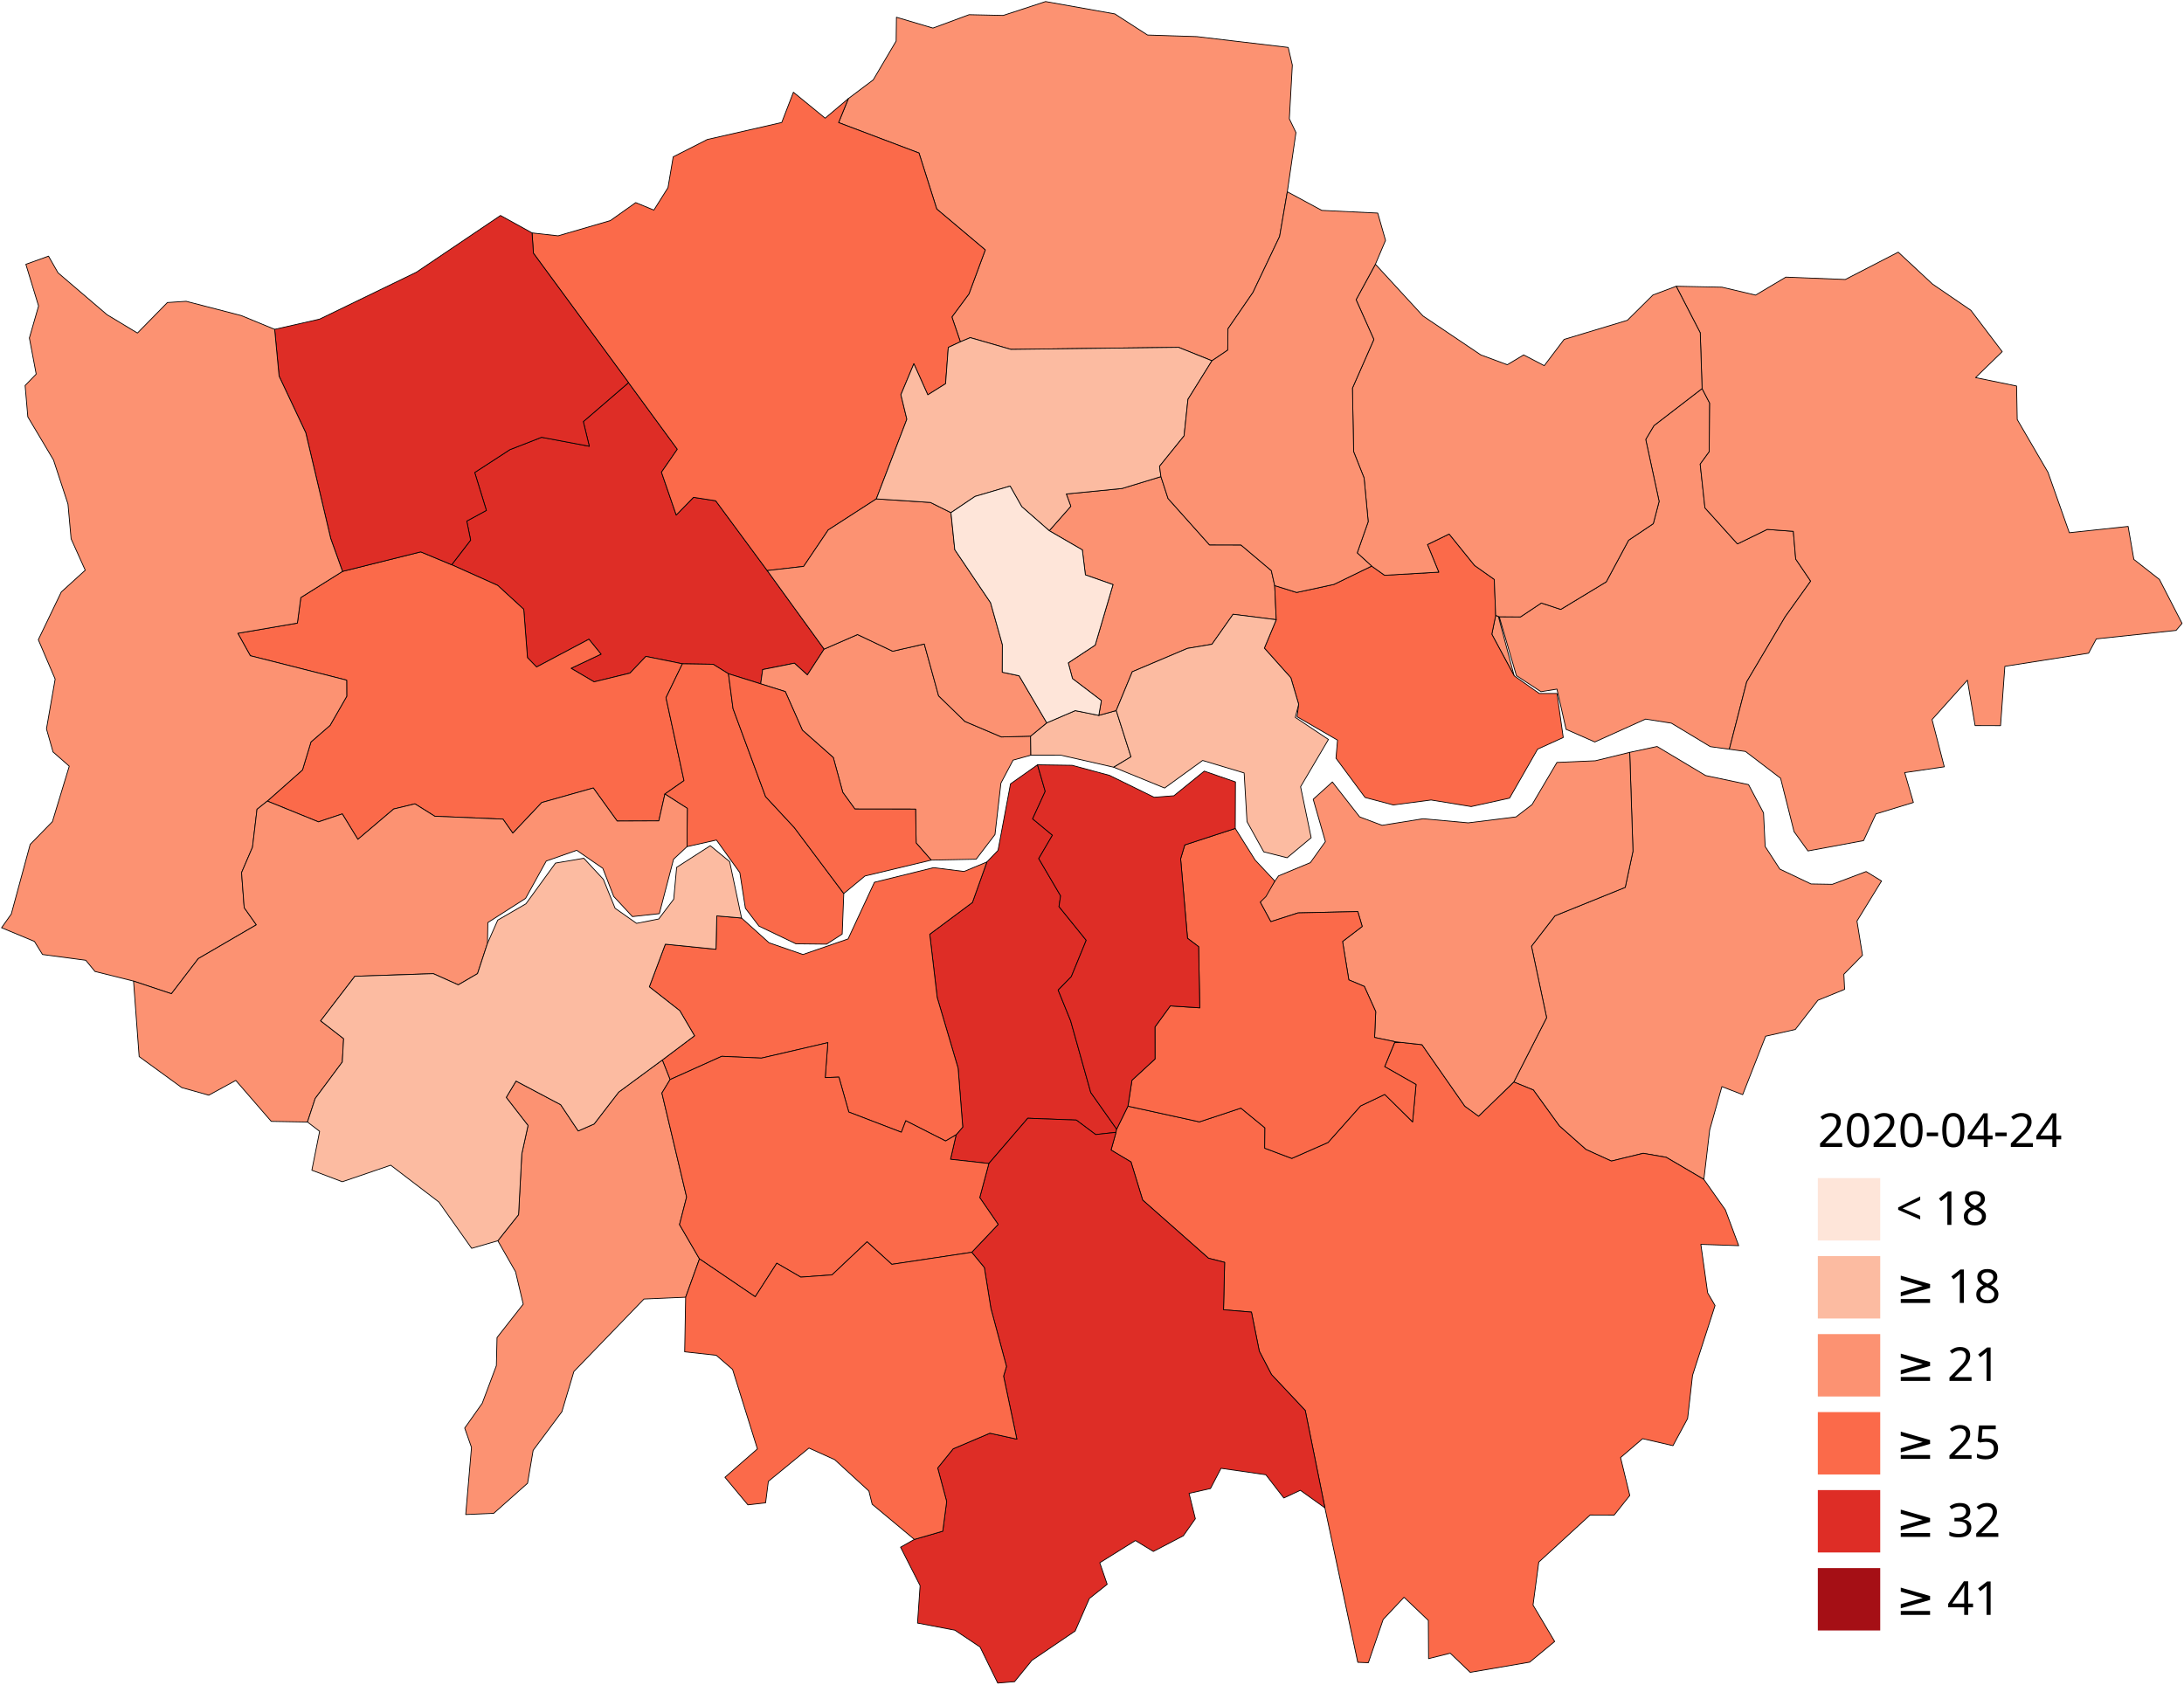
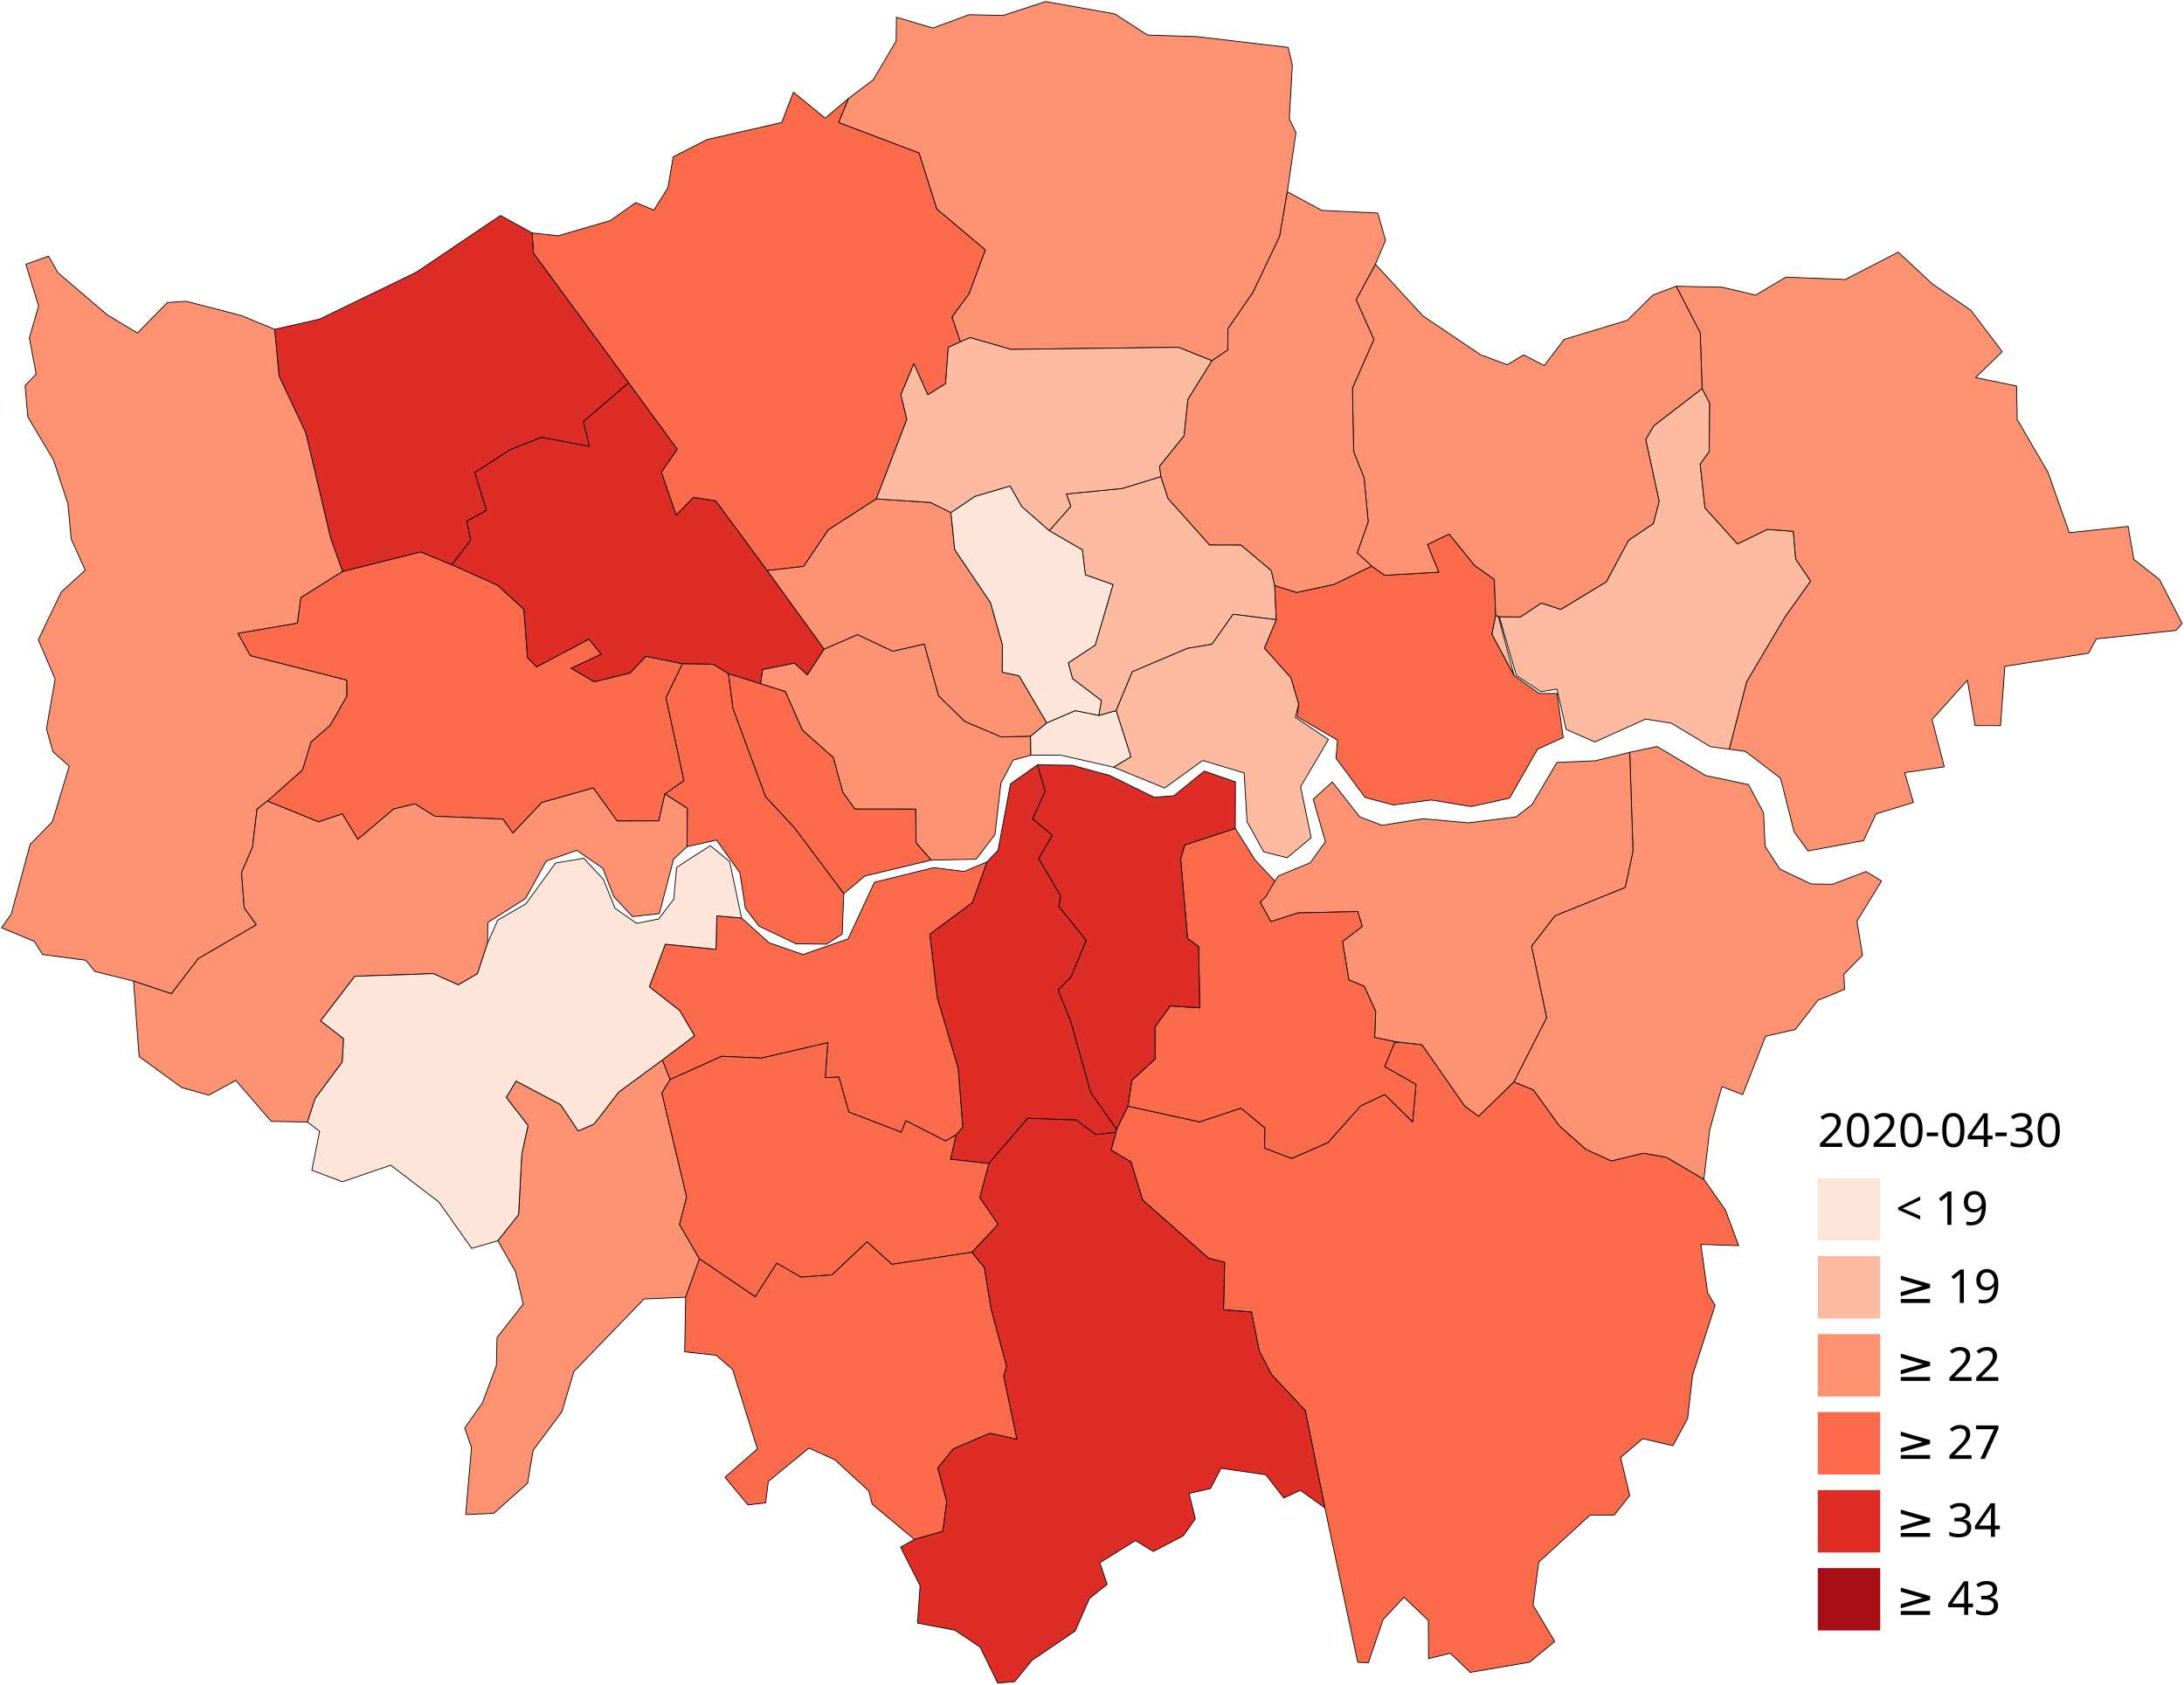
<svg xmlns="http://www.w3.org/2000/svg" version="1.1" baseProfile="tiny" width="1400" height="1080" stroke-linecap="round" stroke-linejoin="round">
  <g id="g1003" transform="translate(1145.275,-14.7215)">
    <g id="g979">
      <path fill="#fcbba1" d="M20 820H60V860H20z" />
      <path fill="#fc9272" d="M20 870H60V910H20z" />
      <path fill="#fb6a4a" d="M20 920H60V960H20z" />
      <path fill="#de2d26" d="M20 970H60V1010H20z" />
      <path fill="#fee5d9" d="M20 770H60V810H20z" />
      <path fill="#a50f15" d="M20 1020H60V1060H20z" />
    </g>
    <g id="g971" font-size="30px" font-family="Verdana" fill="#000">
      <text id="text907" y="1050" x="70" xml:space="preserve">
-         <tspan y="1050" x="70" id="tspan905">≥ 41</tspan>
+         <tspan y="1050" x="70" id="tspan905">≥ 43</tspan>
      </text>
      <text xml:space="preserve" x="70" y="1000" id="text921">
-         <tspan id="tspan919" x="70" y="1000">≥ 32</tspan>
+         <tspan id="tspan919" x="70" y="1000">≥ 34</tspan>
      </text>
      <text id="text925" y="950" x="70" xml:space="preserve">
-         <tspan y="950" x="70" id="tspan923">≥ 25</tspan>
+         <tspan y="950" x="70" id="tspan923">≥ 27</tspan>
      </text>
      <text xml:space="preserve" x="70" y="900" id="text929">
-         <tspan id="tspan927" x="70" y="900">≥ 21</tspan>
+         <tspan id="tspan927" x="70" y="900">≥ 22</tspan>
      </text>
      <text id="text933" y="850" x="70" xml:space="preserve">
-         <tspan y="850" x="70" id="tspan931">≥ 18</tspan>
+         <tspan y="850" x="70" id="tspan931">≥ 19</tspan>
      </text>
      <text xml:space="preserve" x="70" y="800" id="text937">
-         <tspan id="tspan935" x="70" y="800">&lt; 18</tspan>
+         <tspan id="tspan935" x="70" y="800">&lt; 19</tspan>
      </text>
      <text id="text941" y="750" x="20" xml:space="preserve">
-         <tspan y="750" x="20" id="tspan939">2020-04-24</tspan>
+         <tspan y="750" x="20" id="tspan939">2020-04-30</tspan>
      </text>
    </g>
  </g>
  <g id="layer" stroke="#000" stroke-width=".5">
    <path d="M 491.81 365.79 528.29 416.136 517.533 432.682 509.221 425.157 488.88 429.254 487.62 438.405 466.952 431.947 457.142 425.863 437.446 425.555 414.047 420.808 403.812 431.519 380.834 437.13 366.072 428.443 385.276 419.377 377.509 409.805 343.963 427.603 338.123 421.616 335.737 390.626 319.032 375.298 289.531 362.062 301.685 346.267 299.207 334.068 311.785 327.224 304.3 302.916 326.829 288.28 347.182 280.336 377.752 286.089 373.92 270.289 402.913 245.319 434.18 288.01 424.021 302.73 433.48 330.185 444.566 318.829 458.771 321.028 491.81 365.79 Z" style="fill:#de2d26" />
    <path d="M 825.776 30.396 828.418 41.733 826.499 76.164 830.74 84.978 825.209 122.946 820.27 151.573 803.189 187.472 787.175 210.76 787.002 224.445 776.888 231.286 755.462 222.673 648.056 224.001 621.938 216.465 615.61 219.123 610.189 203.204 621.117 188.444 631.581 160.214 600.476 134.01 589.099 98.097 537.565 78.591 543.829 63.184 559.756 51.196 574.447 26.315 574.636 11.05 598.036 17.991 621.218 9.419 643.082 9.9 670.261 1 714.639 8.915 735.604 22.462 767.295 23.477 825.776 30.396 Z" style="fill:#fc9272" />
    <path d="M 715.804 723.889 715.403 725.912 702.352 727.352 689.937 718.072 658.842 716.886 633.878 745.917 609.306 743.192 612.913 727.499 617.144 722.566 614.169 684.807 600.779 639.551 595.994 598.929 623.345 578.55 632.624 552.592 639.758 545.156 647.763 502.525 665.068 490.301 670.011 507.321 661.949 524.947 674.636 535.457 665.86 550.426 679.868 574.306 678.838 581.212 696.301 602.807 686.761 626.076 678.308 634.734 686.311 654.423 699.214 700.409 715.804 723.889 Z" style="fill:#de2d26" />
    <path d="M 612.913 727.499 606.161 731.478 580.641 718.505 577.797 725.865 544.095 712.921 537.764 690.522 528.981 690.844 530.676 668.433 488.101 678.342 462.686 677.181 429.531 692.109 424.55 679.552 445.197 664.023 435.758 647.946 416.229 632.652 426.499 605.304 458.976 608.564 459.456 587.167 475.362 588.536 492.964 604.388 514.72 611.921 543.643 601.936 560.533 565.616 598.498 556.235 617.973 558.695 632.624 552.592 623.345 578.55 595.994 598.929 600.779 639.551 614.169 684.807 617.144 722.566 612.913 727.499 Z" style="fill:#fb6a4a" />
    <path d="M 660.636 471.935 660.814 484.134 649.421 487.312 641.61 502.075 637.819 535.003 625.745 550.826 596.93 551.411 587.288 540.425 586.92 518.72 548.025 518.676 540.258 507.989 534.17 485.667 514.353 468.104 503.395 443.366 487.62 438.405 488.88 429.254 509.221 425.157 517.533 432.682 528.29 416.136 549.685 406.805 572.235 417.496 592.496 412.862 601.669 446.097 618.507 462.491 641.934 472.451 660.636 471.935 Z" style="fill:#fc9272" />
    <path d="M 1181.964 624.581 1182.441 634.279 1165.321 641.262 1150.836 659.995 1131.814 664.311 1117.111 701.783 1103.776 696.616 1095.961 724.373 1092.222 756.112 1068.103 741.943 1053.328 739.365 1032.943 744.342 1016.593 736.891 999.597 721.828 982.918 698.788 970.386 693.652 991.424 652.41 981.71 606.594 996.769 587.11 1041.82 568.87 1046.782 545.669 1044.691 482.324 1062.23 478.571 1093.359 497.193 1120.869 503.015 1130.477 521.131 1131.517 542.662 1140.913 557.158 1160.91 566.688 1174.565 566.922 1196.245 558.741 1206.121 564.807 1190.366 590.479 1193.912 612.396 1181.964 624.581 Z" style="fill:#fc9272" />
-     <path d="M 704.36 458.633 715.538 455.502 725.001 485.19 713.915 491.857 680.028 484.148 660.814 484.134 660.636 471.935 671.003 463.407 689.238 455.574 704.36 458.633 Z" style="fill:#fcbba1" />
-     <path d="M 1108.549 480.323 1096.357 478.673 1071.421 463.619 1054.852 461.009 1022.315 475.676 1003.903 467.565 998.043 441.786 987.784 443.427 972.044 433.11 961.067 395.406 974.646 395.516 988.034 386.588 1000.482 390.685 1029.649 373.009 1043.975 346.332 1059.801 335.713 1063.539 321.446 1054.951 281.729 1060.222 272.857 1091.081 249.099 1095.97 258.495 1095.633 289.65 1089.867 297.551 1092.919 325.594 1113.761 348.696 1132.846 339.389 1149.568 340.627 1151.093 358.413 1160.684 372.562 1144.404 395.324 1119.691 437.082 1108.549 480.323 Z M 970.619 433.258 956.297 406.608 958.769 394.503 960.493 395.181 970.619 433.258 Z" style="fill:#fc9272" />
+     <path d="M 704.36 458.633 715.538 455.502 725.001 485.19 713.915 491.857 680.028 484.148 660.814 484.134 660.636 471.935 671.003 463.407 689.238 455.574 704.36 458.633 Z" style="fill:#fee5d9" />
+     <path d="M 1108.549 480.323 1096.357 478.673 1071.421 463.619 1054.852 461.009 1022.315 475.676 1003.903 467.565 998.043 441.786 987.784 443.427 972.044 433.11 961.067 395.406 974.646 395.516 988.034 386.588 1000.482 390.685 1029.649 373.009 1043.975 346.332 1059.801 335.713 1063.539 321.446 1054.951 281.729 1060.222 272.857 1091.081 249.099 1095.97 258.495 1095.633 289.65 1089.867 297.551 1092.919 325.594 1113.761 348.696 1132.846 339.389 1149.568 340.627 1151.093 358.413 1160.684 372.562 1144.404 395.324 1119.691 437.082 1108.549 480.323 Z M 970.619 433.258 956.297 406.608 958.769 394.503 960.493 395.181 970.619 433.258 Z" style="fill:#fcbba1" />
    <path d="M 543.829 63.184 537.565 78.591 589.099 98.097 600.476 134.01 631.581 160.214 621.117 188.444 610.189 203.204 615.61 219.123 607.88 222.714 606.149 245.975 594.75 253.125 585.805 233.184 577.499 253.044 581.319 268.771 561.759 319.832 530.915 339.745 515.158 363.108 491.81 365.79 458.771 321.028 444.566 318.829 433.48 330.185 424.021 302.73 434.18 288.01 402.913 245.319 341.945 162.348 341.069 149.312 357.764 151.183 391.244 141.42 407.511 129.886 419.152 134.68 428.193 120.311 431.539 100.547 453.375 89.436 501.117 78.523 508.592 59.116 528.948 75.758 543.829 63.184 Z" style="fill:#fb6a4a" />
    <path d="M 970.386 693.652 982.918 698.788 999.597 721.828 1016.593 736.891 1032.943 744.342 1053.328 739.365 1068.103 741.943 1092.222 756.112 1106.006 775.627 1114.558 798.587 1090.296 797.761 1094.656 828.848 1099.4 836.961 1084.957 881.725 1081.807 909.411 1072.425 926.814 1052.965 922.322 1038.828 934.431 1044.733 958.738 1034.733 971.305 1019.309 971.265 986.38 1001.46 982.713 1028.997 996.579 1052.333 980.577 1065.59 942.441 1072.133 929.649 1059.858 915.742 1063.338 915.589 1038.83 900.023 1023.993 886.652 1038.214 877.145 1065.957 870.365 1065.687 849.298 966.685 836.711 904.256 815.059 881.231 807.24 866.223 802.214 841.162 784.322 839.677 785.03 809.276 774.678 806.646 732.478 769.362 724.999 744.919 712.21 737.287 715.403 725.912 715.804 723.889 723.047 709.158 768.855 719.221 795.443 710.409 810.842 723.045 810.688 736.086 828.077 742.643 851.338 732.407 872.14 709.015 887.653 701.626 905.506 719.227 907.721 695.275 887.596 683.819 894.196 667.829 911.519 669.742 938.985 709.152 947.794 715.59 970.386 693.652 Z" style="fill:#fb6a4a" />
    <path d="M 609.592 328.655 612.041 352.384 634.986 386.396 642.554 413.284 642.495 430.959 653.27 433.229 671.003 463.407 660.636 471.935 641.934 472.451 618.507 462.491 601.669 446.097 592.496 412.862 572.235 417.496 549.685 406.805 528.29 416.136 491.81 365.79 515.158 363.108 530.915 339.745 561.759 319.832 596.445 322.114 609.592 328.655 Z" style="fill:#fc9272" />
    <path d="M 715.403 725.912 712.21 737.287 724.999 744.919 732.478 769.362 774.678 806.646 785.03 809.276 784.322 839.677 802.214 841.162 807.24 866.223 815.059 881.231 836.711 904.256 849.298 966.685 833.552 955.418 822.958 960.353 811.438 945.452 782.718 941.312 775.966 954.292 762.223 957.397 766.253 973.65 758.543 984.594 739.314 994.628 727.832 987.64 704.99 1001.864 709.745 1015.7 698.324 1024.787 689.211 1045.629 661.494 1064.445 650.355 1078.11 639.557 1079 628.263 1055.909 612.116 1045.101 588.153 1040.536 589.815 1016.568 577.283 991.894 586.125 986.903 604.324 981.626 606.839 962.617 601.074 941.104 611 928.817 634.544 918.808 651.822 922.611 643.317 882.217 645.181 876.032 635.189 838.805 630.991 812.661 622.896 802.834 639.843 784.96 628.033 767.76 633.878 745.917 658.842 716.886 689.937 718.072 702.352 727.352 715.403 725.912 Z" style="fill:#de2d26" />
    <path d="M 289.531 362.062 319.032 375.298 335.737 390.626 338.123 421.616 343.963 427.603 377.509 409.805 385.276 419.377 366.072 428.443 380.834 437.13 403.812 431.519 414.047 420.808 437.446 425.555 426.925 447.283 438.452 500.45 426.222 509.034 422.327 526.249 395.612 526.362 380.327 505.171 347.297 514.493 328.729 534.129 322.419 525.143 278.708 523.294 265.993 515.34 252.341 518.65 229.401 538.116 219.426 521.791 204.163 526.892 171.356 513.568 193.904 493.596 199.338 475.656 211.598 465.017 222.264 446.424 222.229 436.051 160.463 420.383 152.443 406.002 190.633 399.456 192.834 383.072 219.571 366.314 269.698 353.798 289.531 362.062 Z" style="fill:#fb6a4a" />
    <path d="M 970.386 693.652 947.794 715.59 938.985 709.152 911.519 669.742 894.196 667.829 881.146 665.091 881.884 648.547 874.571 632.38 864.634 628.188 860.626 603.566 873.214 593.946 870.382 584.4 832.061 585.259 814.616 590.874 807.83 578.35 819.572 561.513 839.979 553.028 849.609 539.531 841.799 512.4 854.082 501.307 871.568 523.7 885.949 529.107 912.242 524.878 941.171 527.522 971.823 523.709 982.09 515.805 998.031 488.798 1022.642 487.725 1044.691 482.324 1046.782 545.669 1041.82 568.87 996.769 587.11 981.71 606.594 991.424 652.41 970.386 693.652 Z" style="fill:#fc9272" />
-     <path d="M 817.114 375.419 818.101 397.297 790.445 393.805 776.901 413.022 761.128 415.696 725.822 430.657 715.538 455.502 704.36 458.633 706.008 449.136 687.481 435.041 684.783 424.949 702.042 413.568 713.463 374.786 695.77 368.556 693.802 352.539 672.595 340.249 686.407 324.568 683.518 316.67 719.228 313.166 744.185 305.561 748.747 319.583 775.324 349.326 795.47 349.37 814.955 365.826 817.114 375.419 Z" style="fill:#fc9272" />
+     <path d="M 817.114 375.419 818.101 397.297 790.445 393.805 776.901 413.022 761.128 415.696 725.822 430.657 715.538 455.502 704.36 458.633 706.008 449.136 687.481 435.041 684.783 424.949 702.042 413.568 713.463 374.786 695.77 368.556 693.802 352.539 672.595 340.249 686.407 324.568 683.518 316.67 719.228 313.166 744.185 305.561 748.747 319.583 775.324 349.326 795.47 349.37 814.955 365.826 817.114 375.419 Z" style="fill:#fcbba1" />
    <path d="M 466.952 431.947 469.89 454.254 490.76 510.712 509.159 530.537 540.883 572.85 539.867 598.842 529.88 605.284 510.212 605.077 486.525 593.729 477.809 582.267 474.264 559.473 459.27 538.531 440.397 542.78 440.576 518.234 426.222 509.034 438.452 500.45 426.925 447.283 437.446 425.555 457.142 425.863 466.952 431.947 Z" style="fill:#fb6a4a" />
    <path d="M 776.888 231.286 761.517 255.977 759.017 279.442 743.299 298.927 744.185 305.561 719.228 313.166 683.518 316.67 686.407 324.568 672.595 340.249 654.946 324.779 647.496 311.626 625.008 318.269 609.592 328.655 596.445 322.114 561.759 319.832 581.319 268.771 577.499 253.044 585.805 233.184 594.75 253.125 606.149 245.975 607.88 222.714 615.61 219.123 621.938 216.465 648.056 224.001 755.462 222.673 776.888 231.286 Z" style="fill:#fcbba1" />
    <path d="M 341.069 149.312 341.945 162.348 402.913 245.319 373.92 270.289 377.752 286.089 347.182 280.336 326.829 288.28 304.3 302.916 311.785 327.224 299.207 334.068 301.685 346.267 289.531 362.062 269.698 353.798 219.571 366.314 211.994 345.232 196.003 277.432 178.895 241.135 176.058 211.138 204.865 204.592 266.901 174.513 320.833 138.141 341.069 149.312 Z" style="fill:#de2d26" />
    <path d="M 1364.18 337.481 1367.848 358.616 1384.264 371.487 1398.753 399.635 1394.921 404.155 1343.777 409.591 1338.86 418.747 1285.164 427.184 1282.405 465.213 1266.087 465.17 1261.147 436.057 1238.486 461.312 1246.344 491.594 1220.957 495.313 1226.537 514.47 1202.548 521.779 1194.589 538.919 1158.953 545.542 1150.028 533.14 1141.407 498.94 1118.868 481.745 1108.549 480.323 1119.691 437.082 1144.404 395.324 1160.684 372.562 1151.093 358.413 1149.568 340.627 1132.846 339.389 1113.761 348.696 1092.919 325.594 1089.867 297.551 1095.633 289.65 1095.97 258.495 1091.081 249.099 1089.903 213.381 1074.476 183.509 1103.849 184.109 1125.37 189.183 1144.774 177.666 1182.886 179.169 1216.809 161.649 1238.785 182.105 1263.379 198.928 1283.478 225.442 1266.385 242.072 1292.678 247.471 1293.096 268.958 1312.808 302.789 1326.493 341.528 1364.18 337.481 Z" style="fill:#fc9272" />
    <path d="M 176.058 211.138 178.895 241.135 196.003 277.432 211.994 345.232 219.571 366.314 192.834 383.072 190.633 399.456 152.443 406.002 160.463 420.383 222.229 436.051 222.264 446.424 211.598 465.017 199.338 475.656 193.904 493.596 171.356 513.568 164.751 518.84 161.857 543.143 154.849 559.447 156.543 581.904 164.314 592.889 127.125 614.544 109.885 637.073 85.6 628.966 60.88 622.801 54.981 615.614 27.244 611.927 22.068 603.541 1 594.765 7.229 585.98 19.346 541.332 33.603 526.732 44.394 491.194 33.998 482.07 29.784 467.293 35.35 435.355 24.553 410.119 39.284 379.51 54.639 365.554 45.586 345.435 43.567 323.114 34.305 294.916 17.838 267.261 16.093 247.132 23.2 239.823 18.827 216.674 24.721 196.164 16.571 169.444 31.105 164.21 37.199 174.897 68.602 201.738 88.11 213.509 107.302 193.949 119.341 193.156 154.683 202.31 176.058 211.138 Z" style="fill:#fc9272" />
    <path d="M 426.222 509.034 440.576 518.234 440.397 542.78 431.772 550.837 422.656 585.729 405.389 587.62 393.411 574.697 386.417 556.672 369.701 545.126 350.165 551.996 336.919 575.944 312.731 591.436 312.473 604.794 306.117 624.182 293.756 631.385 277.768 624.206 227.456 625.891 205.549 654.449 220.277 665.884 219.424 680.845 202.042 704.241 197.102 719.315 173.873 718.906 151.146 692.652 133.822 702.116 116.51 697.255 89.198 677.373 85.6 628.966 109.885 637.073 127.125 614.544 164.314 592.889 156.543 581.904 154.849 559.447 161.857 543.143 164.751 518.84 171.356 513.568 204.163 526.892 219.426 521.791 229.401 538.116 252.341 518.65 265.993 515.34 278.708 523.294 322.419 525.143 328.729 534.129 347.297 514.493 380.327 505.171 395.612 526.362 422.327 526.249 426.222 509.034 Z" style="fill:#fc9272" />
    <path d="M 672.595 340.249 693.802 352.539 695.77 368.556 713.463 374.786 702.042 413.568 684.783 424.949 687.481 435.041 706.008 449.136 704.36 458.633 689.238 455.574 671.003 463.407 653.27 433.229 642.495 430.959 642.554 413.284 634.986 386.396 612.041 352.384 609.592 328.655 625.008 318.269 647.496 311.626 654.946 324.779 672.595 340.249 Z" style="fill:#fee5d9" />
    <path d="M 487.62 438.405 503.395 443.366 514.353 468.104 534.17 485.667 540.258 507.989 548.025 518.676 586.92 518.72 587.288 540.425 596.93 551.411 554.479 561.591 540.883 572.85 509.159 530.537 490.76 510.712 469.89 454.254 466.952 431.947 487.62 438.405 Z" style="fill:#fb6a4a" />
    <path d="M 429.531 692.109 424.289 700.742 440.132 767.399 435.592 785.059 448.379 807.056 439.518 831.638 412.812 832.79 367.86 879.286 360.191 905.039 341.769 929.78 338.177 950.9 316.485 970.189 298.538 970.966 302.238 927.937 297.885 915.528 309.122 899.632 318.181 875.505 318.605 857.485 335.402 836.069 330.471 815.302 319.12 795.44 332.418 778.696 334.478 739.763 338.479 721.552 324.508 703.551 330.79 693.05 359.401 708.195 370.653 725.041 380.859 720.567 396.595 700.142 424.55 679.552 429.531 692.109 Z" style="fill:#fc9272" />
    <path d="M 804.578 551.373 817.211 564.843 811.615 574.606 811.437 574.841 807.83 578.35 814.616 590.874 832.061 585.259 870.382 584.4 873.214 593.946 860.626 603.566 864.634 628.188 874.571 632.38 881.884 648.547 881.146 665.091 894.196 667.829 887.596 683.819 907.721 695.275 905.506 719.227 887.653 701.626 872.14 709.015 851.338 732.407 828.077 742.643 810.688 736.086 810.842 723.045 795.443 710.409 768.855 719.221 723.047 709.158 725.619 692.526 740.41 678.895 740.365 658.37 750.179 644.874 769.085 646.112 768.364 606.93 761.236 601.532 756.811 550.57 759.465 541.682 791.831 531.101 804.578 551.373 Z" style="fill:#fb6a4a" />
    <path d="M 612.913 727.499 609.306 743.192 633.878 745.917 628.033 767.76 639.843 784.96 622.896 802.834 571.679 810.551 555.811 796.108 533.37 817.304 513.332 818.764 497.943 809.822 484.119 831.333 448.379 807.056 435.592 785.059 440.132 767.399 424.289 700.742 429.531 692.109 462.686 677.181 488.101 678.342 530.676 668.433 528.981 690.844 537.764 690.522 544.095 712.921 577.797 725.865 580.641 718.505 606.161 731.478 612.913 727.499 Z" style="fill:#fb6a4a" />
    <path d="M 958.769 394.503 956.297 406.608 970.619 433.258 986.72 444.584 998.073 444.572 1002.082 472.821 985.652 480.272 967.678 511.663 943.071 517.074 917.375 512.869 893.13 516.055 875.033 511.24 856.399 486.084 857.392 474.493 831.448 459.499 832.49 451.551 827.45 434.493 810.481 415.524 818.101 397.297 817.114 375.419 831.183 379.816 855.061 374.658 879.263 362.918 887.548 368.794 922.275 366.793 915.031 349.105 928.932 342.34 945.231 362.508 957.89 371.464 958.769 394.503 Z" style="fill:#fb6a4a" />
    <path d="M 881.673 169.389 912.151 202.542 949.187 227.493 966.194 233.822 976.695 227.526 989.909 234.411 1002.651 217.577 1043.198 205.328 1059.569 189.118 1074.476 183.509 1089.903 213.381 1091.081 249.099 1060.222 272.857 1054.951 281.729 1063.539 321.446 1059.801 335.713 1043.975 346.332 1029.649 373.009 1000.482 390.685 988.034 386.588 974.646 395.516 961.067 395.406 960.493 395.181 958.769 394.503 957.89 371.464 945.231 362.508 928.932 342.34 915.031 349.105 922.275 366.793 887.548 368.794 879.263 362.918 870.006 354.468 877.051 334.427 874.413 306.44 867.712 289.562 866.945 248.842 880.675 217.638 869.282 192.151 881.673 169.389 Z" style="fill:#fc9272" />
-     <path d="M 475.362 588.536 459.456 587.167 458.976 608.564 426.499 605.304 416.229 632.652 435.758 647.946 445.197 664.023 424.55 679.552 396.595 700.142 380.859 720.567 370.653 725.041 359.401 708.195 330.79 693.05 324.508 703.551 338.479 721.552 334.478 739.763 332.418 778.696 319.12 795.44 302.352 800.298 281.327 770.611 250.458 747.007 219.422 757.609 199.906 750.219 204.89 725.281 197.102 719.315 202.042 704.241 219.424 680.845 220.277 665.884 205.549 654.449 227.456 625.891 277.768 624.206 293.756 631.385 306.117 624.182 312.473 604.794 319.072 589.883 337.132 579.422 356.093 553.316 374.242 550.222 386.771 563.734 394.285 582.272 408.042 591.948 422.255 589.161 431.875 576.446 433.743 556.045 455.309 542.168 467.725 552.387 475.362 588.536 Z" style="fill:#fcbba1" />
+     <path d="M 475.362 588.536 459.456 587.167 458.976 608.564 426.499 605.304 416.229 632.652 435.758 647.946 445.197 664.023 424.55 679.552 396.595 700.142 380.859 720.567 370.653 725.041 359.401 708.195 330.79 693.05 324.508 703.551 338.479 721.552 334.478 739.763 332.418 778.696 319.12 795.44 302.352 800.298 281.327 770.611 250.458 747.007 219.422 757.609 199.906 750.219 204.89 725.281 197.102 719.315 202.042 704.241 219.424 680.845 220.277 665.884 205.549 654.449 227.456 625.891 277.768 624.206 293.756 631.385 306.117 624.182 312.473 604.794 319.072 589.883 337.132 579.422 356.093 553.316 374.242 550.222 386.771 563.734 394.285 582.272 408.042 591.948 422.255 589.161 431.875 576.446 433.743 556.045 455.309 542.168 467.725 552.387 475.362 588.536 Z" style="fill:#fee5d9" />
    <path d="M 791.831 531.101 759.465 541.682 756.811 550.57 761.236 601.532 768.364 606.93 769.085 646.112 750.179 644.874 740.365 658.37 740.41 678.895 725.619 692.526 723.047 709.158 715.804 723.889 699.214 700.409 686.311 654.423 678.308 634.734 686.761 626.076 696.301 602.807 678.838 581.212 679.868 574.306 665.86 550.426 674.636 535.457 661.949 524.947 670.011 507.321 665.068 490.301 687.25 490.621 711.241 497.091 739.851 511.13 752.482 510.151 771.968 494.348 791.948 501.279 791.831 531.101 Z" style="fill:#de2d26" />
    <path d="M 622.896 802.834 630.991 812.661 635.189 838.805 645.181 876.032 643.317 882.217 651.822 922.611 634.544 918.808 611 928.817 601.074 941.104 606.839 962.617 604.324 981.626 586.125 986.903 559.085 964.352 556.972 955.871 535.071 935.793 518.566 928.332 492.533 949.693 490.769 963.457 479.424 964.75 464.711 947.089 485.519 928.883 469.601 877.927 459.132 868.861 438.896 866.643 439.518 831.638 448.379 807.056 484.119 831.333 497.943 809.822 513.332 818.764 533.37 817.304 555.811 796.108 571.679 810.551 622.896 802.834 Z" style="fill:#fb6a4a" />
    <path d="M 818.101 397.297 810.481 415.524 827.45 434.493 832.49 451.551 830.319 459.904 851.565 474.069 833.712 504.371 840.5 537.056 825.077 549.903 810.101 546.115 799.364 526.754 797.525 495.537 770.921 487.526 746.549 505.197 713.915 491.857 725.001 485.19 715.538 455.502 725.822 430.657 761.128 415.696 776.901 413.022 790.445 393.805 818.101 397.297 Z" style="fill:#fcbba1" />
    <path d="M 881.673 169.389 869.282 192.151 880.675 217.638 866.945 248.842 867.712 289.562 874.413 306.44 877.051 334.427 870.006 354.468 879.263 362.918 855.061 374.658 831.183 379.816 817.114 375.419 814.955 365.826 795.47 349.37 775.324 349.326 748.747 319.583 744.185 305.561 743.299 298.927 759.017 279.442 761.517 255.977 776.888 231.286 787.002 224.445 787.175 210.76 803.189 187.472 820.27 151.573 825.209 122.946 847.29 134.872 883.165 136.6 888.167 154.087 881.673 169.389 Z" style="fill:#fc9272" />
  </g>
</svg>
